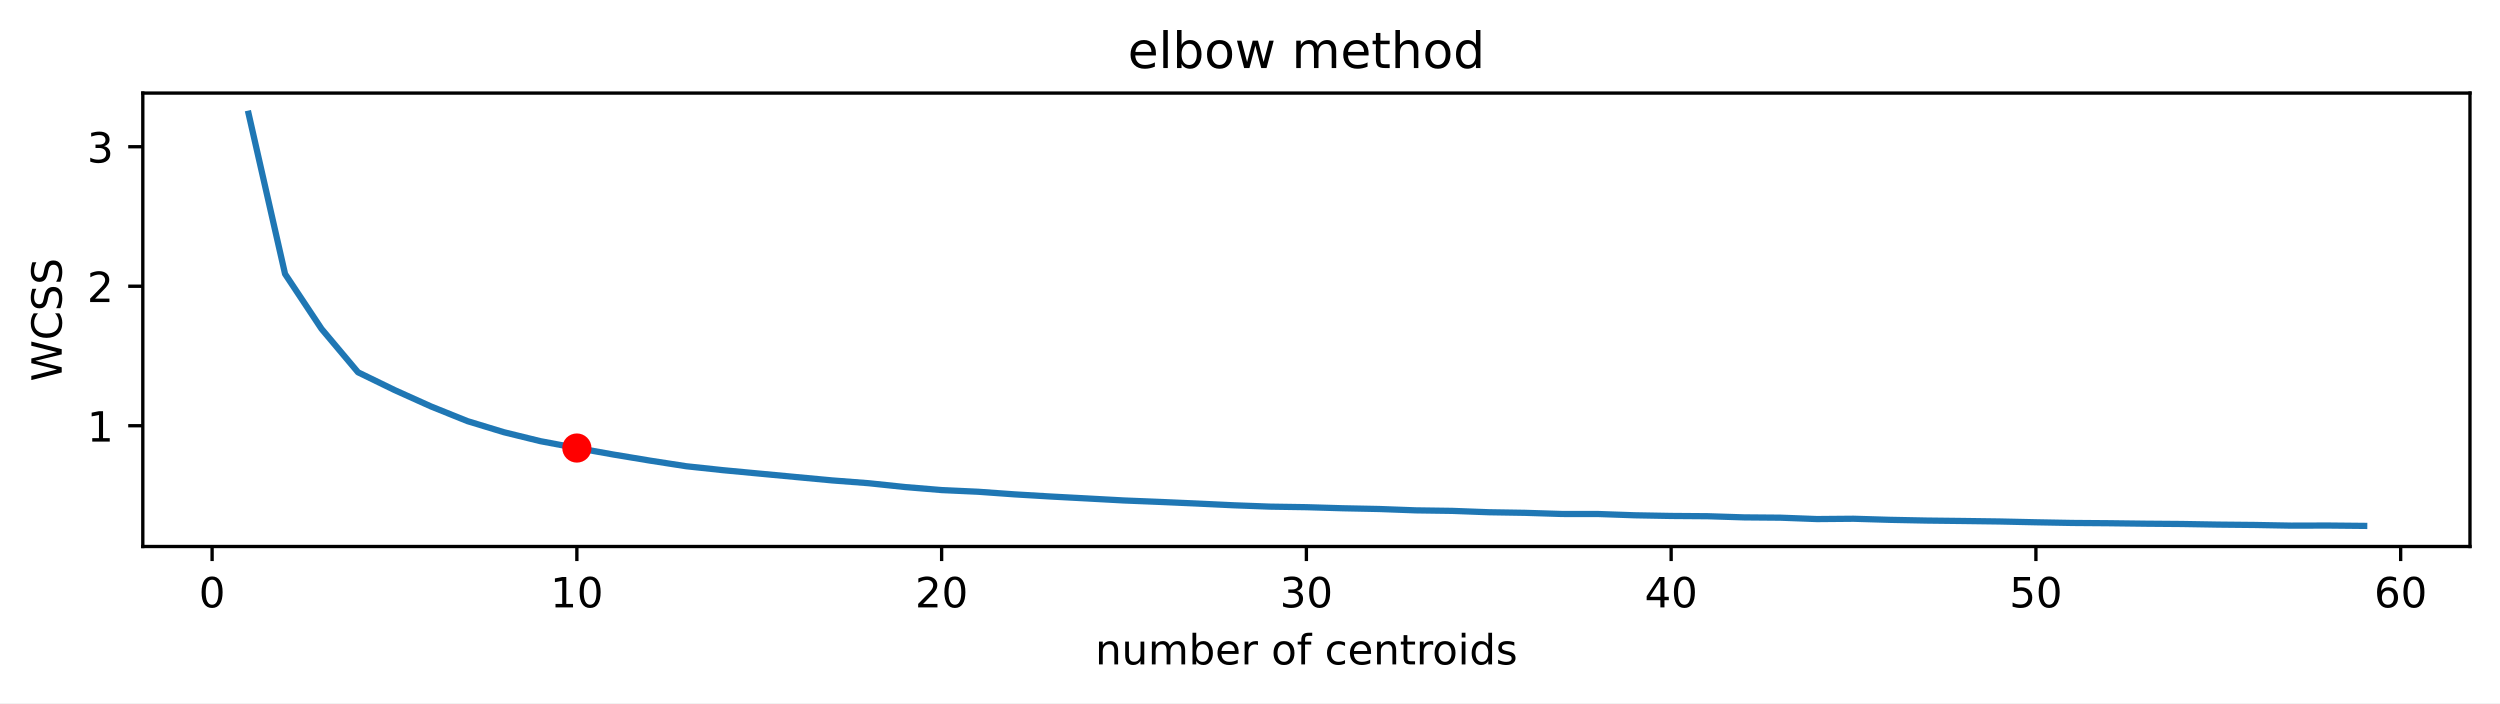
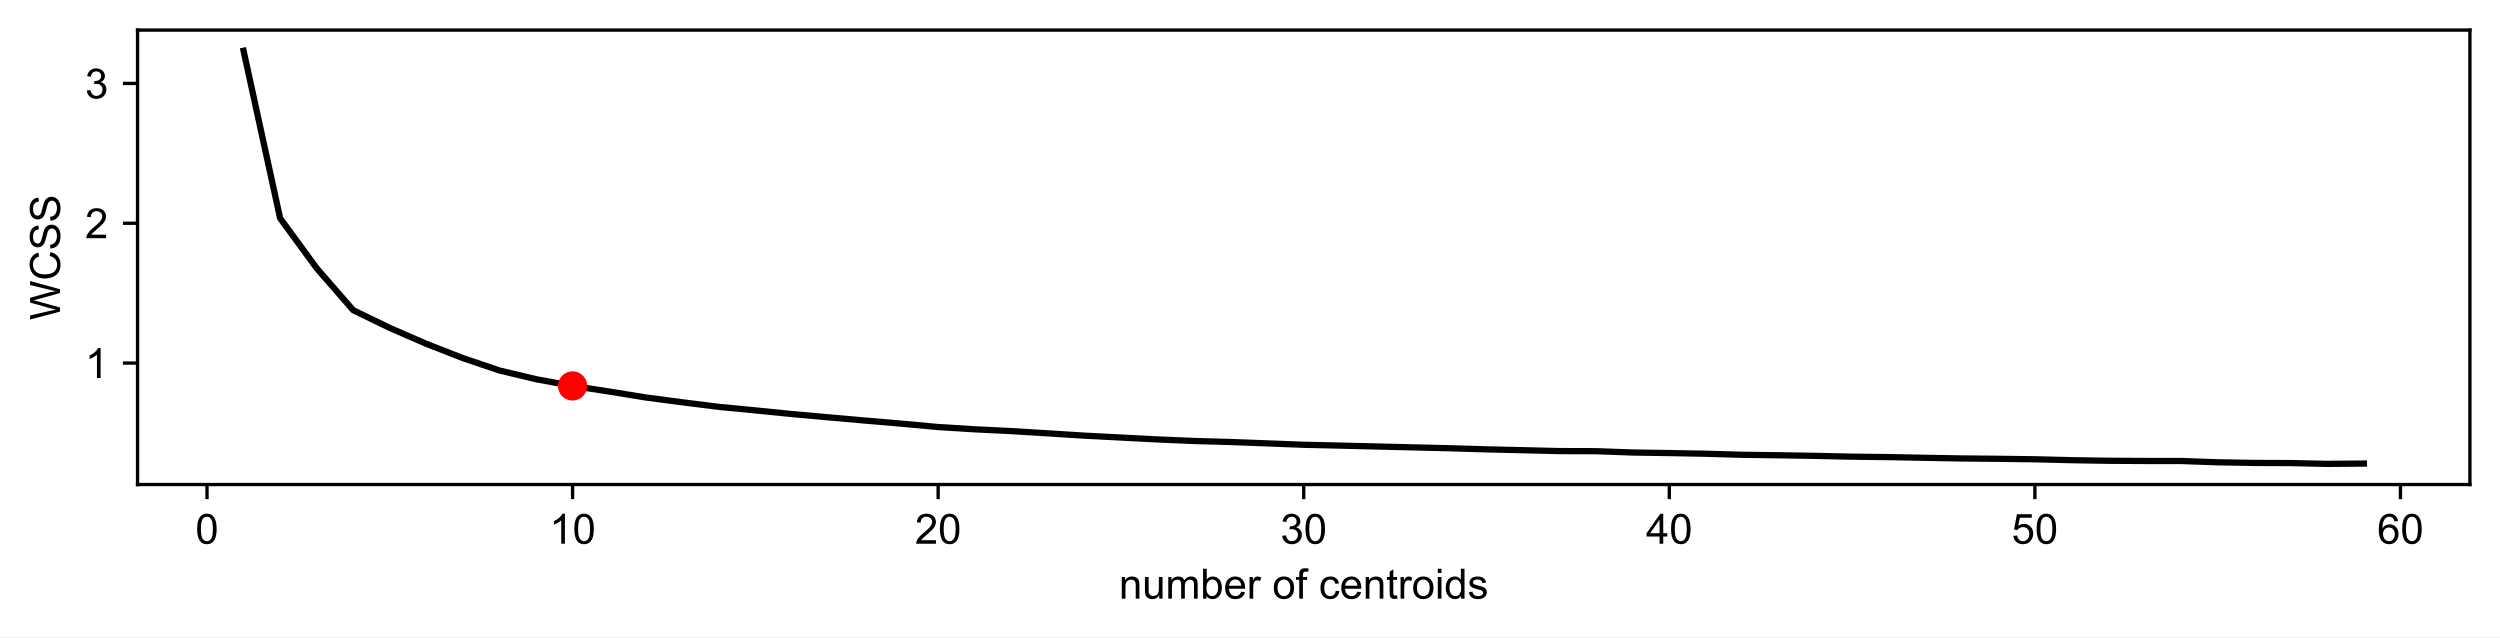
- <svg xmlns="http://www.w3.org/2000/svg" xmlns:xlink="http://www.w3.org/1999/xlink" width="599.441pt" height="168.594pt" viewBox="0 0 599.441 168.594" version="1.1">
+ <svg xmlns="http://www.w3.org/2000/svg" xmlns:xlink="http://www.w3.org/1999/xlink" width="598.106pt" height="152.411pt" viewBox="0 0 598.106 152.411" version="1.1">
  <defs>
    <style type="text/css">*{stroke-linejoin: round; stroke-linecap: butt}</style>
  </defs>
  <g id="figure_1">
    <g id="patch_1">
-       <path d="M 0 168.594  L 599.441 168.594  L 599.441 0  L 0 0  z " style="fill: #ffffff" />
+       <path d="M 0 152.411  L 598.106 152.411  L 598.106 0  L 0 0  z " style="fill: #ffffff" />
    </g>
    <g id="axes_1">
      <g id="patch_2">
-         <path d="M 34.241 131.038  L 592.241 131.038  L 592.241 22.318  L 34.241 22.318  z " style="fill: #ffffff" />
+         <path d="M 32.906 115.92  L 590.906 115.92  L 590.906 7.2  L 32.906 7.2  z " style="fill: #ffffff" />
      </g>
      <g id="matplotlib.axis_1">
        <g id="xtick_1">
          <g id="line2d_1">
            <defs>
-               <path id="m8fc43fd5a4" d="M 0 0  L 0 3.5  " style="stroke: #000000; stroke-width: 0.8" />
-             </defs>
-             <g>
-               <use xlink:href="#m8fc43fd5a4" x="50.858" y="131.038" style="stroke: #000000; stroke-width: 0.8" />
+               <path id="ma88dda31a4" d="M 0 0  L 0 3.5  " style="stroke: #000000; stroke-width: 0.8" />
+             </defs>
+             <g>
+               <use xlink:href="#ma88dda31a4" x="49.524" y="115.92" style="stroke: #000000; stroke-width: 0.8" />
            </g>
          </g>
          <g id="text_1">
-             <g transform="translate(47.67693 145.6366)scale(0.1 -0.1)">
-               <defs>
-                 <path id="DejaVuSans-30" d="M 2034 4250  Q 1547 4250 1301 3770  Q 1056 3291 1056 2328  Q 1056 1369 1301 889  Q 1547 409 2034 409  Q 2525 409 2770 889  Q 3016 1369 3016 2328  Q 3016 3291 2770 3770  Q 2525 4250 2034 4250  z M 2034 4750  Q 2819 4750 3233 4129  Q 3647 3509 3647 2328  Q 3647 1150 3233 529  Q 2819 -91 2034 -91  Q 1250 -91 836 529  Q 422 1150 422 2328  Q 422 3509 836 4129  Q 1250 4750 2034 4750  z " transform="scale(0.015625)" />
-               </defs>
-               <use xlink:href="#DejaVuSans-30" />
+             <g transform="translate(46.74334 130.0778)scale(0.1 -0.1)">
+               <defs>
+                 <path id="ArialMT-30" d="M 266 2259  Q 266 3072 433 3567  Q 600 4063 929 4331  Q 1259 4600 1759 4600  Q 2128 4600 2406 4451  Q 2684 4303 2865 4023  Q 3047 3744 3150 3342  Q 3253 2941 3253 2259  Q 3253 1453 3087 958  Q 2922 463 2592 192  Q 2263 -78 1759 -78  Q 1097 -78 719 397  Q 266 969 266 2259  z M 844 2259  Q 844 1131 1108 757  Q 1372 384 1759 384  Q 2147 384 2411 759  Q 2675 1134 2675 2259  Q 2675 3391 2411 3762  Q 2147 4134 1753 4134  Q 1366 4134 1134 3806  Q 844 3388 844 2259  z " transform="scale(0.015625)" />
+               </defs>
+               <use xlink:href="#ArialMT-30" />
            </g>
          </g>
        </g>
        <g id="xtick_2">
          <g id="line2d_2">
            <g>
-               <use xlink:href="#m8fc43fd5a4" x="138.319" y="131.038" style="stroke: #000000; stroke-width: 0.8" />
+               <use xlink:href="#ma88dda31a4" x="136.985" y="115.92" style="stroke: #000000; stroke-width: 0.8" />
            </g>
          </g>
          <g id="text_2">
-             <g transform="translate(131.9565 145.6366)scale(0.1 -0.1)">
-               <defs>
-                 <path id="DejaVuSans-31" d="M 794 531  L 1825 531  L 1825 4091  L 703 3866  L 703 4441  L 1819 4666  L 2450 4666  L 2450 531  L 3481 531  L 3481 0  L 794 0  L 794 531  z " transform="scale(0.015625)" />
-               </defs>
-               <use xlink:href="#DejaVuSans-31" />
-               <use xlink:href="#DejaVuSans-30" x="63.623" />
+             <g transform="translate(131.4237 130.0778)scale(0.1 -0.1)">
+               <defs>
+                 <path id="ArialMT-31" d="M 2384 0  L 1822 0  L 1822 3584  Q 1619 3391 1289 3197  Q 959 3003 697 2906  L 697 3450  Q 1169 3672 1522 3987  Q 1875 4303 2022 4600  L 2384 4600  L 2384 0  z " transform="scale(0.015625)" />
+               </defs>
+               <use xlink:href="#ArialMT-31" />
+               <use xlink:href="#ArialMT-30" x="55.615" />
            </g>
          </g>
        </g>
        <g id="xtick_3">
          <g id="line2d_3">
            <g>
-               <use xlink:href="#m8fc43fd5a4" x="225.78" y="131.038" style="stroke: #000000; stroke-width: 0.8" />
+               <use xlink:href="#ma88dda31a4" x="224.445" y="115.92" style="stroke: #000000; stroke-width: 0.8" />
            </g>
          </g>
          <g id="text_3">
-             <g transform="translate(219.4173 145.6366)scale(0.1 -0.1)">
-               <defs>
-                 <path id="DejaVuSans-32" d="M 1228 531  L 3431 531  L 3431 0  L 469 0  L 469 531  Q 828 903 1448 1529  Q 2069 2156 2228 2338  Q 2531 2678 2651 2914  Q 2772 3150 2772 3378  Q 2772 3750 2511 3984  Q 2250 4219 1831 4219  Q 1534 4219 1204 4116  Q 875 4013 500 3803  L 500 4441  Q 881 4594 1212 4672  Q 1544 4750 1819 4750  Q 2544 4750 2975 4387  Q 3406 4025 3406 3419  Q 3406 3131 3298 2873  Q 3191 2616 2906 2266  Q 2828 2175 2409 1742  Q 1991 1309 1228 531  z " transform="scale(0.015625)" />
-               </defs>
-               <use xlink:href="#DejaVuSans-32" />
-               <use xlink:href="#DejaVuSans-30" x="63.623" />
+             <g transform="translate(218.8845 130.0778)scale(0.1 -0.1)">
+               <defs>
+                 <path id="ArialMT-32" d="M 3222 541  L 3222 0  L 194 0  Q 188 203 259 391  Q 375 700 629 1000  Q 884 1300 1366 1694  Q 2113 2306 2375 2664  Q 2638 3022 2638 3341  Q 2638 3675 2398 3904  Q 2159 4134 1775 4134  Q 1369 4134 1125 3890  Q 881 3647 878 3216  L 300 3275  Q 359 3922 746 4261  Q 1134 4600 1788 4600  Q 2447 4600 2831 4234  Q 3216 3869 3216 3328  Q 3216 3053 3103 2787  Q 2991 2522 2730 2228  Q 2469 1934 1863 1422  Q 1356 997 1212 845  Q 1069 694 975 541  L 3222 541  z " transform="scale(0.015625)" />
+               </defs>
+               <use xlink:href="#ArialMT-32" />
+               <use xlink:href="#ArialMT-30" x="55.615" />
            </g>
          </g>
        </g>
        <g id="xtick_4">
          <g id="line2d_4">
            <g>
-               <use xlink:href="#m8fc43fd5a4" x="313.241" y="131.038" style="stroke: #000000; stroke-width: 0.8" />
+               <use xlink:href="#ma88dda31a4" x="311.906" y="115.92" style="stroke: #000000; stroke-width: 0.8" />
            </g>
          </g>
          <g id="text_4">
-             <g transform="translate(306.8781 145.6366)scale(0.1 -0.1)">
-               <defs>
-                 <path id="DejaVuSans-33" d="M 2597 2516  Q 3050 2419 3304 2112  Q 3559 1806 3559 1356  Q 3559 666 3084 287  Q 2609 -91 1734 -91  Q 1441 -91 1130 -33  Q 819 25 488 141  L 488 750  Q 750 597 1062 519  Q 1375 441 1716 441  Q 2309 441 2620 675  Q 2931 909 2931 1356  Q 2931 1769 2642 2001  Q 2353 2234 1838 2234  L 1294 2234  L 1294 2753  L 1863 2753  Q 2328 2753 2575 2939  Q 2822 3125 2822 3475  Q 2822 3834 2567 4026  Q 2313 4219 1838 4219  Q 1578 4219 1281 4162  Q 984 4106 628 3988  L 628 4550  Q 988 4650 1302 4700  Q 1616 4750 1894 4750  Q 2613 4750 3031 4423  Q 3450 4097 3450 3541  Q 3450 3153 3228 2886  Q 3006 2619 2597 2516  z " transform="scale(0.015625)" />
-               </defs>
-               <use xlink:href="#DejaVuSans-33" />
-               <use xlink:href="#DejaVuSans-30" x="63.623" />
+             <g transform="translate(306.3453 130.0778)scale(0.1 -0.1)">
+               <defs>
+                 <path id="ArialMT-33" d="M 269 1209  L 831 1284  Q 928 806 1161 595  Q 1394 384 1728 384  Q 2125 384 2398 659  Q 2672 934 2672 1341  Q 2672 1728 2419 1979  Q 2166 2231 1775 2231  Q 1616 2231 1378 2169  L 1441 2663  Q 1497 2656 1531 2656  Q 1891 2656 2178 2843  Q 2466 3031 2466 3422  Q 2466 3731 2256 3934  Q 2047 4138 1716 4138  Q 1388 4138 1169 3931  Q 950 3725 888 3313  L 325 3413  Q 428 3978 793 4289  Q 1159 4600 1703 4600  Q 2078 4600 2393 4439  Q 2709 4278 2876 4000  Q 3044 3722 3044 3409  Q 3044 3113 2884 2869  Q 2725 2625 2413 2481  Q 2819 2388 3044 2092  Q 3269 1797 3269 1353  Q 3269 753 2831 336  Q 2394 -81 1725 -81  Q 1122 -81 723 278  Q 325 638 269 1209  z " transform="scale(0.015625)" />
+               </defs>
+               <use xlink:href="#ArialMT-33" />
+               <use xlink:href="#ArialMT-30" x="55.615" />
            </g>
          </g>
        </g>
        <g id="xtick_5">
          <g id="line2d_5">
            <g>
-               <use xlink:href="#m8fc43fd5a4" x="400.701" y="131.038" style="stroke: #000000; stroke-width: 0.8" />
+               <use xlink:href="#ma88dda31a4" x="399.367" y="115.92" style="stroke: #000000; stroke-width: 0.8" />
            </g>
          </g>
          <g id="text_5">
-             <g transform="translate(394.3389 145.6366)scale(0.1 -0.1)">
-               <defs>
-                 <path id="DejaVuSans-34" d="M 2419 4116  L 825 1625  L 2419 1625  L 2419 4116  z M 2253 4666  L 3047 4666  L 3047 1625  L 3713 1625  L 3713 1100  L 3047 1100  L 3047 0  L 2419 0  L 2419 1100  L 313 1100  L 313 1709  L 2253 4666  z " transform="scale(0.015625)" />
-               </defs>
-               <use xlink:href="#DejaVuSans-34" />
-               <use xlink:href="#DejaVuSans-30" x="63.623" />
+             <g transform="translate(393.8061 130.0778)scale(0.1 -0.1)">
+               <defs>
+                 <path id="ArialMT-34" d="M 2069 0  L 2069 1097  L 81 1097  L 81 1613  L 2172 4581  L 2631 4581  L 2631 1613  L 3250 1613  L 3250 1097  L 2631 1097  L 2631 0  L 2069 0  z M 2069 1613  L 2069 3678  L 634 1613  L 2069 1613  z " transform="scale(0.015625)" />
+               </defs>
+               <use xlink:href="#ArialMT-34" />
+               <use xlink:href="#ArialMT-30" x="55.615" />
            </g>
          </g>
        </g>
        <g id="xtick_6">
          <g id="line2d_6">
            <g>
-               <use xlink:href="#m8fc43fd5a4" x="488.162" y="131.038" style="stroke: #000000; stroke-width: 0.8" />
+               <use xlink:href="#ma88dda31a4" x="486.828" y="115.92" style="stroke: #000000; stroke-width: 0.8" />
            </g>
          </g>
          <g id="text_6">
-             <g transform="translate(481.7998 145.6366)scale(0.1 -0.1)">
-               <defs>
-                 <path id="DejaVuSans-35" d="M 691 4666  L 3169 4666  L 3169 4134  L 1269 4134  L 1269 2991  Q 1406 3038 1543 3061  Q 1681 3084 1819 3084  Q 2600 3084 3056 2656  Q 3513 2228 3513 1497  Q 3513 744 3044 326  Q 2575 -91 1722 -91  Q 1428 -91 1123 -41  Q 819 9 494 109  L 494 744  Q 775 591 1075 516  Q 1375 441 1709 441  Q 2250 441 2565 725  Q 2881 1009 2881 1497  Q 2881 1984 2565 2268  Q 2250 2553 1709 2553  Q 1456 2553 1204 2497  Q 953 2441 691 2322  L 691 4666  z " transform="scale(0.015625)" />
-               </defs>
-               <use xlink:href="#DejaVuSans-35" />
-               <use xlink:href="#DejaVuSans-30" x="63.623" />
+             <g transform="translate(481.2669 130.0778)scale(0.1 -0.1)">
+               <defs>
+                 <path id="ArialMT-35" d="M 266 1200  L 856 1250  Q 922 819 1161 601  Q 1400 384 1738 384  Q 2144 384 2425 690  Q 2706 997 2706 1503  Q 2706 1984 2436 2262  Q 2166 2541 1728 2541  Q 1456 2541 1237 2417  Q 1019 2294 894 2097  L 366 2166  L 809 4519  L 3088 4519  L 3088 3981  L 1259 3981  L 1013 2750  Q 1425 3038 1878 3038  Q 2478 3038 2890 2622  Q 3303 2206 3303 1553  Q 3303 931 2941 478  Q 2500 -78 1738 -78  Q 1113 -78 717 272  Q 322 622 266 1200  z " transform="scale(0.015625)" />
+               </defs>
+               <use xlink:href="#ArialMT-35" />
+               <use xlink:href="#ArialMT-30" x="55.615" />
            </g>
          </g>
        </g>
        <g id="xtick_7">
          <g id="line2d_7">
            <g>
-               <use xlink:href="#m8fc43fd5a4" x="575.623" y="131.038" style="stroke: #000000; stroke-width: 0.8" />
+               <use xlink:href="#ma88dda31a4" x="574.289" y="115.92" style="stroke: #000000; stroke-width: 0.8" />
            </g>
          </g>
          <g id="text_7">
-             <g transform="translate(569.2606 145.6366)scale(0.1 -0.1)">
-               <defs>
-                 <path id="DejaVuSans-36" d="M 2113 2584  Q 1688 2584 1439 2293  Q 1191 2003 1191 1497  Q 1191 994 1439 701  Q 1688 409 2113 409  Q 2538 409 2786 701  Q 3034 994 3034 1497  Q 3034 2003 2786 2293  Q 2538 2584 2113 2584  z M 3366 4563  L 3366 3988  Q 3128 4100 2886 4159  Q 2644 4219 2406 4219  Q 1781 4219 1451 3797  Q 1122 3375 1075 2522  Q 1259 2794 1537 2939  Q 1816 3084 2150 3084  Q 2853 3084 3261 2657  Q 3669 2231 3669 1497  Q 3669 778 3244 343  Q 2819 -91 2113 -91  Q 1303 -91 875 529  Q 447 1150 447 2328  Q 447 3434 972 4092  Q 1497 4750 2381 4750  Q 2619 4750 2861 4703  Q 3103 4656 3366 4563  z " transform="scale(0.015625)" />
-               </defs>
-               <use xlink:href="#DejaVuSans-36" />
-               <use xlink:href="#DejaVuSans-30" x="63.623" />
+             <g transform="translate(568.7278 130.0778)scale(0.1 -0.1)">
+               <defs>
+                 <path id="ArialMT-36" d="M 3184 3459  L 2625 3416  Q 2550 3747 2413 3897  Q 2184 4138 1850 4138  Q 1581 4138 1378 3988  Q 1113 3794 959 3422  Q 806 3050 800 2363  Q 1003 2672 1297 2822  Q 1591 2972 1913 2972  Q 2475 2972 2870 2558  Q 3266 2144 3266 1488  Q 3266 1056 3080 686  Q 2894 316 2569 119  Q 2244 -78 1831 -78  Q 1128 -78 684 439  Q 241 956 241 2144  Q 241 3472 731 4075  Q 1159 4600 1884 4600  Q 2425 4600 2770 4297  Q 3116 3994 3184 3459  z M 888 1484  Q 888 1194 1011 928  Q 1134 663 1356 523  Q 1578 384 1822 384  Q 2178 384 2434 671  Q 2691 959 2691 1453  Q 2691 1928 2437 2201  Q 2184 2475 1800 2475  Q 1419 2475 1153 2201  Q 888 1928 888 1484  z " transform="scale(0.015625)" />
+               </defs>
+               <use xlink:href="#ArialMT-36" />
+               <use xlink:href="#ArialMT-30" x="55.615" />
            </g>
          </g>
        </g>
        <g id="text_8">
-           <g transform="translate(262.6039 159.3147)scale(0.1 -0.1)">
-             <defs>
-               <path id="DejaVuSans-6e" d="M 3513 2113  L 3513 0  L 2938 0  L 2938 2094  Q 2938 2591 2744 2837  Q 2550 3084 2163 3084  Q 1697 3084 1428 2787  Q 1159 2491 1159 1978  L 1159 0  L 581 0  L 581 3500  L 1159 3500  L 1159 2956  Q 1366 3272 1645 3428  Q 1925 3584 2291 3584  Q 2894 3584 3203 3211  Q 3513 2838 3513 2113  z " transform="scale(0.015625)" />
-               <path id="DejaVuSans-75" d="M 544 1381  L 544 3500  L 1119 3500  L 1119 1403  Q 1119 906 1312 657  Q 1506 409 1894 409  Q 2359 409 2629 706  Q 2900 1003 2900 1516  L 2900 3500  L 3475 3500  L 3475 0  L 2900 0  L 2900 538  Q 2691 219 2414 64  Q 2138 -91 1772 -91  Q 1169 -91 856 284  Q 544 659 544 1381  z M 1991 3584  L 1991 3584  z " transform="scale(0.015625)" />
-               <path id="DejaVuSans-6d" d="M 3328 2828  Q 3544 3216 3844 3400  Q 4144 3584 4550 3584  Q 5097 3584 5394 3201  Q 5691 2819 5691 2113  L 5691 0  L 5113 0  L 5113 2094  Q 5113 2597 4934 2840  Q 4756 3084 4391 3084  Q 3944 3084 3684 2787  Q 3425 2491 3425 1978  L 3425 0  L 2847 0  L 2847 2094  Q 2847 2600 2669 2842  Q 2491 3084 2119 3084  Q 1678 3084 1418 2786  Q 1159 2488 1159 1978  L 1159 0  L 581 0  L 581 3500  L 1159 3500  L 1159 2956  Q 1356 3278 1631 3431  Q 1906 3584 2284 3584  Q 2666 3584 2933 3390  Q 3200 3197 3328 2828  z " transform="scale(0.015625)" />
-               <path id="DejaVuSans-62" d="M 3116 1747  Q 3116 2381 2855 2742  Q 2594 3103 2138 3103  Q 1681 3103 1420 2742  Q 1159 2381 1159 1747  Q 1159 1113 1420 752  Q 1681 391 2138 391  Q 2594 391 2855 752  Q 3116 1113 3116 1747  z M 1159 2969  Q 1341 3281 1617 3432  Q 1894 3584 2278 3584  Q 2916 3584 3314 3078  Q 3713 2572 3713 1747  Q 3713 922 3314 415  Q 2916 -91 2278 -91  Q 1894 -91 1617 61  Q 1341 213 1159 525  L 1159 0  L 581 0  L 581 4863  L 1159 4863  L 1159 2969  z " transform="scale(0.015625)" />
-               <path id="DejaVuSans-65" d="M 3597 1894  L 3597 1613  L 953 1613  Q 991 1019 1311 708  Q 1631 397 2203 397  Q 2534 397 2845 478  Q 3156 559 3463 722  L 3463 178  Q 3153 47 2828 -22  Q 2503 -91 2169 -91  Q 1331 -91 842 396  Q 353 884 353 1716  Q 353 2575 817 3079  Q 1281 3584 2069 3584  Q 2775 3584 3186 3129  Q 3597 2675 3597 1894  z M 3022 2063  Q 3016 2534 2758 2815  Q 2500 3097 2075 3097  Q 1594 3097 1305 2825  Q 1016 2553 972 2059  L 3022 2063  z " transform="scale(0.015625)" />
-               <path id="DejaVuSans-72" d="M 2631 2963  Q 2534 3019 2420 3045  Q 2306 3072 2169 3072  Q 1681 3072 1420 2755  Q 1159 2438 1159 1844  L 1159 0  L 581 0  L 581 3500  L 1159 3500  L 1159 2956  Q 1341 3275 1631 3429  Q 1922 3584 2338 3584  Q 2397 3584 2469 3576  Q 2541 3569 2628 3553  L 2631 2963  z " transform="scale(0.015625)" />
-               <path id="DejaVuSans-20" transform="scale(0.015625)" />
-               <path id="DejaVuSans-6f" d="M 1959 3097  Q 1497 3097 1228 2736  Q 959 2375 959 1747  Q 959 1119 1226 758  Q 1494 397 1959 397  Q 2419 397 2687 759  Q 2956 1122 2956 1747  Q 2956 2369 2687 2733  Q 2419 3097 1959 3097  z M 1959 3584  Q 2709 3584 3137 3096  Q 3566 2609 3566 1747  Q 3566 888 3137 398  Q 2709 -91 1959 -91  Q 1206 -91 779 398  Q 353 888 353 1747  Q 353 2609 779 3096  Q 1206 3584 1959 3584  z " transform="scale(0.015625)" />
-               <path id="DejaVuSans-66" d="M 2375 4863  L 2375 4384  L 1825 4384  Q 1516 4384 1395 4259  Q 1275 4134 1275 3809  L 1275 3500  L 2222 3500  L 2222 3053  L 1275 3053  L 1275 0  L 697 0  L 697 3053  L 147 3053  L 147 3500  L 697 3500  L 697 3744  Q 697 4328 969 4595  Q 1241 4863 1831 4863  L 2375 4863  z " transform="scale(0.015625)" />
-               <path id="DejaVuSans-63" d="M 3122 3366  L 3122 2828  Q 2878 2963 2633 3030  Q 2388 3097 2138 3097  Q 1578 3097 1268 2742  Q 959 2388 959 1747  Q 959 1106 1268 751  Q 1578 397 2138 397  Q 2388 397 2633 464  Q 2878 531 3122 666  L 3122 134  Q 2881 22 2623 -34  Q 2366 -91 2075 -91  Q 1284 -91 818 406  Q 353 903 353 1747  Q 353 2603 823 3093  Q 1294 3584 2113 3584  Q 2378 3584 2631 3529  Q 2884 3475 3122 3366  z " transform="scale(0.015625)" />
-               <path id="DejaVuSans-74" d="M 1172 4494  L 1172 3500  L 2356 3500  L 2356 3053  L 1172 3053  L 1172 1153  Q 1172 725 1289 603  Q 1406 481 1766 481  L 2356 481  L 2356 0  L 1766 0  Q 1100 0 847 248  Q 594 497 594 1153  L 594 3053  L 172 3053  L 172 3500  L 594 3500  L 594 4494  L 1172 4494  z " transform="scale(0.015625)" />
-               <path id="DejaVuSans-69" d="M 603 3500  L 1178 3500  L 1178 0  L 603 0  L 603 3500  z M 603 4863  L 1178 4863  L 1178 4134  L 603 4134  L 603 4863  z " transform="scale(0.015625)" />
-               <path id="DejaVuSans-64" d="M 2906 2969  L 2906 4863  L 3481 4863  L 3481 0  L 2906 0  L 2906 525  Q 2725 213 2448 61  Q 2172 -91 1784 -91  Q 1150 -91 751 415  Q 353 922 353 1747  Q 353 2572 751 3078  Q 1150 3584 1784 3584  Q 2172 3584 2448 3432  Q 2725 3281 2906 2969  z M 947 1747  Q 947 1113 1208 752  Q 1469 391 1925 391  Q 2381 391 2643 752  Q 2906 1113 2906 1747  Q 2906 2381 2643 2742  Q 2381 3103 1925 3103  Q 1469 3103 1208 2742  Q 947 2381 947 1747  z " transform="scale(0.015625)" />
-               <path id="DejaVuSans-73" d="M 2834 3397  L 2834 2853  Q 2591 2978 2328 3040  Q 2066 3103 1784 3103  Q 1356 3103 1142 2972  Q 928 2841 928 2578  Q 928 2378 1081 2264  Q 1234 2150 1697 2047  L 1894 2003  Q 2506 1872 2764 1633  Q 3022 1394 3022 966  Q 3022 478 2636 193  Q 2250 -91 1575 -91  Q 1294 -91 989 -36  Q 684 19 347 128  L 347 722  Q 666 556 975 473  Q 1284 391 1588 391  Q 1994 391 2212 530  Q 2431 669 2431 922  Q 2431 1156 2273 1281  Q 2116 1406 1581 1522  L 1381 1569  Q 847 1681 609 1914  Q 372 2147 372 2553  Q 372 3047 722 3315  Q 1072 3584 1716 3584  Q 2034 3584 2315 3537  Q 2597 3491 2834 3397  z " transform="scale(0.015625)" />
-             </defs>
-             <use xlink:href="#DejaVuSans-6e" />
-             <use xlink:href="#DejaVuSans-75" x="63.379" />
-             <use xlink:href="#DejaVuSans-6d" x="126.758" />
-             <use xlink:href="#DejaVuSans-62" x="224.17" />
-             <use xlink:href="#DejaVuSans-65" x="287.646" />
-             <use xlink:href="#DejaVuSans-72" x="349.17" />
-             <use xlink:href="#DejaVuSans-20" x="390.283" />
-             <use xlink:href="#DejaVuSans-6f" x="422.07" />
-             <use xlink:href="#DejaVuSans-66" x="483.252" />
-             <use xlink:href="#DejaVuSans-20" x="518.457" />
-             <use xlink:href="#DejaVuSans-63" x="550.244" />
-             <use xlink:href="#DejaVuSans-65" x="605.225" />
-             <use xlink:href="#DejaVuSans-6e" x="666.748" />
-             <use xlink:href="#DejaVuSans-74" x="730.127" />
-             <use xlink:href="#DejaVuSans-72" x="769.336" />
-             <use xlink:href="#DejaVuSans-6f" x="808.199" />
-             <use xlink:href="#DejaVuSans-69" x="869.381" />
-             <use xlink:href="#DejaVuSans-64" x="897.164" />
-             <use xlink:href="#DejaVuSans-73" x="960.641" />
+           <g transform="translate(267.7203 143.2231)scale(0.1 -0.1)">
+             <defs>
+               <path id="ArialMT-6e" d="M 422 0  L 422 3319  L 928 3319  L 928 2847  Q 1294 3394 1984 3394  Q 2284 3394 2536 3286  Q 2788 3178 2913 3003  Q 3038 2828 3088 2588  Q 3119 2431 3119 2041  L 3119 0  L 2556 0  L 2556 2019  Q 2556 2363 2490 2533  Q 2425 2703 2258 2804  Q 2091 2906 1866 2906  Q 1506 2906 1245 2678  Q 984 2450 984 1813  L 984 0  L 422 0  z " transform="scale(0.015625)" />
+               <path id="ArialMT-75" d="M 2597 0  L 2597 488  Q 2209 -75 1544 -75  Q 1250 -75 995 37  Q 741 150 617 320  Q 494 491 444 738  Q 409 903 409 1263  L 409 3319  L 972 3319  L 972 1478  Q 972 1038 1006 884  Q 1059 663 1231 536  Q 1403 409 1656 409  Q 1909 409 2131 539  Q 2353 669 2445 892  Q 2538 1116 2538 1541  L 2538 3319  L 3100 3319  L 3100 0  L 2597 0  z " transform="scale(0.015625)" />
+               <path id="ArialMT-6d" d="M 422 0  L 422 3319  L 925 3319  L 925 2853  Q 1081 3097 1340 3245  Q 1600 3394 1931 3394  Q 2300 3394 2536 3241  Q 2772 3088 2869 2813  Q 3263 3394 3894 3394  Q 4388 3394 4653 3120  Q 4919 2847 4919 2278  L 4919 0  L 4359 0  L 4359 2091  Q 4359 2428 4304 2576  Q 4250 2725 4106 2815  Q 3963 2906 3769 2906  Q 3419 2906 3187 2673  Q 2956 2441 2956 1928  L 2956 0  L 2394 0  L 2394 2156  Q 2394 2531 2256 2718  Q 2119 2906 1806 2906  Q 1569 2906 1367 2781  Q 1166 2656 1075 2415  Q 984 2175 984 1722  L 984 0  L 422 0  z " transform="scale(0.015625)" />
+               <path id="ArialMT-62" d="M 941 0  L 419 0  L 419 4581  L 981 4581  L 981 2947  Q 1338 3394 1891 3394  Q 2197 3394 2470 3270  Q 2744 3147 2920 2923  Q 3097 2700 3197 2384  Q 3297 2069 3297 1709  Q 3297 856 2875 390  Q 2453 -75 1863 -75  Q 1275 -75 941 416  L 941 0  z M 934 1684  Q 934 1088 1097 822  Q 1363 388 1816 388  Q 2184 388 2453 708  Q 2722 1028 2722 1663  Q 2722 2313 2464 2622  Q 2206 2931 1841 2931  Q 1472 2931 1203 2611  Q 934 2291 934 1684  z " transform="scale(0.015625)" />
+               <path id="ArialMT-65" d="M 2694 1069  L 3275 997  Q 3138 488 2766 206  Q 2394 -75 1816 -75  Q 1088 -75 661 373  Q 234 822 234 1631  Q 234 2469 665 2931  Q 1097 3394 1784 3394  Q 2450 3394 2872 2941  Q 3294 2488 3294 1666  Q 3294 1616 3291 1516  L 816 1516  Q 847 969 1125 678  Q 1403 388 1819 388  Q 2128 388 2347 550  Q 2566 713 2694 1069  z M 847 1978  L 2700 1978  Q 2663 2397 2488 2606  Q 2219 2931 1791 2931  Q 1403 2931 1139 2672  Q 875 2413 847 1978  z " transform="scale(0.015625)" />
+               <path id="ArialMT-72" d="M 416 0  L 416 3319  L 922 3319  L 922 2816  Q 1116 3169 1280 3281  Q 1444 3394 1641 3394  Q 1925 3394 2219 3213  L 2025 2691  Q 1819 2813 1613 2813  Q 1428 2813 1281 2702  Q 1134 2591 1072 2394  Q 978 2094 978 1738  L 978 0  L 416 0  z " transform="scale(0.015625)" />
+               <path id="ArialMT-20" transform="scale(0.015625)" />
+               <path id="ArialMT-6f" d="M 213 1659  Q 213 2581 725 3025  Q 1153 3394 1769 3394  Q 2453 3394 2887 2945  Q 3322 2497 3322 1706  Q 3322 1066 3130 698  Q 2938 331 2570 128  Q 2203 -75 1769 -75  Q 1072 -75 642 372  Q 213 819 213 1659  z M 791 1659  Q 791 1022 1069 705  Q 1347 388 1769 388  Q 2188 388 2466 706  Q 2744 1025 2744 1678  Q 2744 2294 2464 2611  Q 2184 2928 1769 2928  Q 1347 2928 1069 2612  Q 791 2297 791 1659  z " transform="scale(0.015625)" />
+               <path id="ArialMT-66" d="M 556 0  L 556 2881  L 59 2881  L 59 3319  L 556 3319  L 556 3672  Q 556 4006 616 4169  Q 697 4388 901 4523  Q 1106 4659 1475 4659  Q 1713 4659 2000 4603  L 1916 4113  Q 1741 4144 1584 4144  Q 1328 4144 1222 4034  Q 1116 3925 1116 3625  L 1116 3319  L 1763 3319  L 1763 2881  L 1116 2881  L 1116 0  L 556 0  z " transform="scale(0.015625)" />
+               <path id="ArialMT-63" d="M 2588 1216  L 3141 1144  Q 3050 572 2676 248  Q 2303 -75 1759 -75  Q 1078 -75 664 370  Q 250 816 250 1647  Q 250 2184 428 2587  Q 606 2991 970 3192  Q 1334 3394 1763 3394  Q 2303 3394 2647 3120  Q 2991 2847 3088 2344  L 2541 2259  Q 2463 2594 2264 2762  Q 2066 2931 1784 2931  Q 1359 2931 1093 2626  Q 828 2322 828 1663  Q 828 994 1084 691  Q 1341 388 1753 388  Q 2084 388 2306 591  Q 2528 794 2588 1216  z " transform="scale(0.015625)" />
+               <path id="ArialMT-74" d="M 1650 503  L 1731 6  Q 1494 -44 1306 -44  Q 1000 -44 831 53  Q 663 150 594 308  Q 525 466 525 972  L 525 2881  L 113 2881  L 113 3319  L 525 3319  L 525 4141  L 1084 4478  L 1084 3319  L 1650 3319  L 1650 2881  L 1084 2881  L 1084 941  Q 1084 700 1114 631  Q 1144 563 1211 522  Q 1278 481 1403 481  Q 1497 481 1650 503  z " transform="scale(0.015625)" />
+               <path id="ArialMT-69" d="M 425 3934  L 425 4581  L 988 4581  L 988 3934  L 425 3934  z M 425 0  L 425 3319  L 988 3319  L 988 0  L 425 0  z " transform="scale(0.015625)" />
+               <path id="ArialMT-64" d="M 2575 0  L 2575 419  Q 2259 -75 1647 -75  Q 1250 -75 917 144  Q 584 363 401 755  Q 219 1147 219 1656  Q 219 2153 384 2558  Q 550 2963 881 3178  Q 1213 3394 1622 3394  Q 1922 3394 2156 3267  Q 2391 3141 2538 2938  L 2538 4581  L 3097 4581  L 3097 0  L 2575 0  z M 797 1656  Q 797 1019 1065 703  Q 1334 388 1700 388  Q 2069 388 2326 689  Q 2584 991 2584 1609  Q 2584 2291 2321 2609  Q 2059 2928 1675 2928  Q 1300 2928 1048 2622  Q 797 2316 797 1656  z " transform="scale(0.015625)" />
+               <path id="ArialMT-73" d="M 197 991  L 753 1078  Q 800 744 1014 566  Q 1228 388 1613 388  Q 2000 388 2187 545  Q 2375 703 2375 916  Q 2375 1106 2209 1216  Q 2094 1291 1634 1406  Q 1016 1563 777 1677  Q 538 1791 414 1992  Q 291 2194 291 2438  Q 291 2659 392 2848  Q 494 3038 669 3163  Q 800 3259 1026 3326  Q 1253 3394 1513 3394  Q 1903 3394 2198 3281  Q 2494 3169 2634 2976  Q 2775 2784 2828 2463  L 2278 2388  Q 2241 2644 2061 2787  Q 1881 2931 1553 2931  Q 1166 2931 1000 2803  Q 834 2675 834 2503  Q 834 2394 903 2306  Q 972 2216 1119 2156  Q 1203 2125 1616 2013  Q 2213 1853 2448 1751  Q 2684 1650 2818 1456  Q 2953 1263 2953 975  Q 2953 694 2789 445  Q 2625 197 2315 61  Q 2006 -75 1616 -75  Q 969 -75 630 194  Q 291 463 197 991  z " transform="scale(0.015625)" />
+             </defs>
+             <use xlink:href="#ArialMT-6e" />
+             <use xlink:href="#ArialMT-75" x="55.615" />
+             <use xlink:href="#ArialMT-6d" x="111.23" />
+             <use xlink:href="#ArialMT-62" x="194.531" />
+             <use xlink:href="#ArialMT-65" x="250.146" />
+             <use xlink:href="#ArialMT-72" x="305.762" />
+             <use xlink:href="#ArialMT-20" x="339.062" />
+             <use xlink:href="#ArialMT-6f" x="366.846" />
+             <use xlink:href="#ArialMT-66" x="422.461" />
+             <use xlink:href="#ArialMT-20" x="450.244" />
+             <use xlink:href="#ArialMT-63" x="478.027" />
+             <use xlink:href="#ArialMT-65" x="528.027" />
+             <use xlink:href="#ArialMT-6e" x="583.643" />
+             <use xlink:href="#ArialMT-74" x="639.258" />
+             <use xlink:href="#ArialMT-72" x="667.041" />
+             <use xlink:href="#ArialMT-6f" x="700.342" />
+             <use xlink:href="#ArialMT-69" x="755.957" />
+             <use xlink:href="#ArialMT-64" x="778.174" />
+             <use xlink:href="#ArialMT-73" x="833.789" />
          </g>
        </g>
      </g>
      <g id="matplotlib.axis_2">
        <g id="ytick_1">
          <g id="line2d_8">
            <defs>
-               <path id="md2883fba34" d="M 0 0  L -3.5 0  " style="stroke: #000000; stroke-width: 0.8" />
-             </defs>
-             <g>
-               <use xlink:href="#md2883fba34" x="34.241" y="102.087" style="stroke: #000000; stroke-width: 0.8" />
+               <path id="mded1a2e195" d="M 0 0  L -3.5 0  " style="stroke: #000000; stroke-width: 0.8" />
+             </defs>
+             <g>
+               <use xlink:href="#mded1a2e195" x="32.906" y="86.864" style="stroke: #000000; stroke-width: 0.8" />
            </g>
          </g>
          <g id="text_9">
-             <g transform="translate(20.87813 105.8864)scale(0.1 -0.1)">
-               <use xlink:href="#DejaVuSans-31" />
+             <g transform="translate(20.34531 90.443)scale(0.1 -0.1)">
+               <use xlink:href="#ArialMT-31" />
            </g>
          </g>
        </g>
        <g id="ytick_2">
          <g id="line2d_9">
            <g>
-               <use xlink:href="#md2883fba34" x="34.241" y="68.632" style="stroke: #000000; stroke-width: 0.8" />
+               <use xlink:href="#mded1a2e195" x="32.906" y="53.412" style="stroke: #000000; stroke-width: 0.8" />
            </g>
          </g>
          <g id="text_10">
-             <g transform="translate(20.87813 72.43095)scale(0.1 -0.1)">
-               <use xlink:href="#DejaVuSans-32" />
+             <g transform="translate(20.34531 56.99105)scale(0.1 -0.1)">
+               <use xlink:href="#ArialMT-32" />
            </g>
          </g>
        </g>
        <g id="ytick_3">
          <g id="line2d_10">
            <g>
-               <use xlink:href="#md2883fba34" x="34.241" y="35.176" style="stroke: #000000; stroke-width: 0.8" />
+               <use xlink:href="#mded1a2e195" x="32.906" y="19.96" style="stroke: #000000; stroke-width: 0.8" />
            </g>
          </g>
          <g id="text_11">
-             <g transform="translate(20.87813 38.97549)scale(0.1 -0.1)">
-               <use xlink:href="#DejaVuSans-33" />
+             <g transform="translate(20.34531 23.53909)scale(0.1 -0.1)">
+               <use xlink:href="#ArialMT-33" />
            </g>
          </g>
        </g>
        <g id="text_12">
-           <g transform="translate(14.79844 91.46172)rotate(-90)scale(0.1 -0.1)">
-             <defs>
-               <path id="DejaVuSans-57" d="M 213 4666  L 850 4666  L 1831 722  L 2809 4666  L 3519 4666  L 4500 722  L 5478 4666  L 6119 4666  L 4947 0  L 4153 0  L 3169 4050  L 2175 0  L 1381 0  L 213 4666  z " transform="scale(0.015625)" />
-               <path id="DejaVuSans-43" d="M 4122 4306  L 4122 3641  Q 3803 3938 3442 4084  Q 3081 4231 2675 4231  Q 1875 4231 1450 3742  Q 1025 3253 1025 2328  Q 1025 1406 1450 917  Q 1875 428 2675 428  Q 3081 428 3442 575  Q 3803 722 4122 1019  L 4122 359  Q 3791 134 3420 21  Q 3050 -91 2638 -91  Q 1578 -91 968 557  Q 359 1206 359 2328  Q 359 3453 968 4101  Q 1578 4750 2638 4750  Q 3056 4750 3426 4639  Q 3797 4528 4122 4306  z " transform="scale(0.015625)" />
-               <path id="DejaVuSans-53" d="M 3425 4513  L 3425 3897  Q 3066 4069 2747 4153  Q 2428 4238 2131 4238  Q 1616 4238 1336 4038  Q 1056 3838 1056 3469  Q 1056 3159 1242 3001  Q 1428 2844 1947 2747  L 2328 2669  Q 3034 2534 3370 2195  Q 3706 1856 3706 1288  Q 3706 609 3251 259  Q 2797 -91 1919 -91  Q 1588 -91 1214 -16  Q 841 59 441 206  L 441 856  Q 825 641 1194 531  Q 1563 422 1919 422  Q 2459 422 2753 634  Q 3047 847 3047 1241  Q 3047 1584 2836 1778  Q 2625 1972 2144 2069  L 1759 2144  Q 1053 2284 737 2584  Q 422 2884 422 3419  Q 422 4038 858 4394  Q 1294 4750 2059 4750  Q 2388 4750 2728 4690  Q 3069 4631 3425 4513  z " transform="scale(0.015625)" />
-             </defs>
-             <use xlink:href="#DejaVuSans-57" />
-             <use xlink:href="#DejaVuSans-43" x="98.877" />
-             <use xlink:href="#DejaVuSans-53" x="168.701" />
-             <use xlink:href="#DejaVuSans-53" x="232.178" />
+           <g transform="translate(14.35781 76.56078)rotate(-90)scale(0.1 -0.1)">
+             <defs>
+               <path id="ArialMT-57" d="M 1294 0  L 78 4581  L 700 4581  L 1397 1578  Q 1509 1106 1591 641  Q 1766 1375 1797 1488  L 2669 4581  L 3400 4581  L 4056 2263  Q 4303 1400 4413 641  Q 4500 1075 4641 1638  L 5359 4581  L 5969 4581  L 4713 0  L 4128 0  L 3163 3491  Q 3041 3928 3019 4028  Q 2947 3713 2884 3491  L 1913 0  L 1294 0  z " transform="scale(0.015625)" />
+               <path id="ArialMT-43" d="M 3763 1606  L 4369 1453  Q 4178 706 3683 314  Q 3188 -78 2472 -78  Q 1731 -78 1267 223  Q 803 525 561 1097  Q 319 1669 319 2325  Q 319 3041 592 3573  Q 866 4106 1370 4382  Q 1875 4659 2481 4659  Q 3169 4659 3637 4309  Q 4106 3959 4291 3325  L 3694 3184  Q 3534 3684 3231 3912  Q 2928 4141 2469 4141  Q 1941 4141 1586 3887  Q 1231 3634 1087 3207  Q 944 2781 944 2328  Q 944 1744 1114 1308  Q 1284 872 1643 656  Q 2003 441 2422 441  Q 2931 441 3284 734  Q 3638 1028 3763 1606  z " transform="scale(0.015625)" />
+               <path id="ArialMT-53" d="M 288 1472  L 859 1522  Q 900 1178 1048 958  Q 1197 738 1509 602  Q 1822 466 2213 466  Q 2559 466 2825 569  Q 3091 672 3220 851  Q 3350 1031 3350 1244  Q 3350 1459 3225 1620  Q 3100 1781 2813 1891  Q 2628 1963 1997 2114  Q 1366 2266 1113 2400  Q 784 2572 623 2826  Q 463 3081 463 3397  Q 463 3744 659 4045  Q 856 4347 1234 4503  Q 1613 4659 2075 4659  Q 2584 4659 2973 4495  Q 3363 4331 3572 4012  Q 3781 3694 3797 3291  L 3216 3247  Q 3169 3681 2898 3903  Q 2628 4125 2100 4125  Q 1550 4125 1298 3923  Q 1047 3722 1047 3438  Q 1047 3191 1225 3031  Q 1400 2872 2139 2705  Q 2878 2538 3153 2413  Q 3553 2228 3743 1945  Q 3934 1663 3934 1294  Q 3934 928 3725 604  Q 3516 281 3123 101  Q 2731 -78 2241 -78  Q 1619 -78 1198 103  Q 778 284 539 648  Q 300 1013 288 1472  z " transform="scale(0.015625)" />
+             </defs>
+             <use xlink:href="#ArialMT-57" />
+             <use xlink:href="#ArialMT-43" x="94.385" />
+             <use xlink:href="#ArialMT-53" x="166.602" />
+             <use xlink:href="#ArialMT-53" x="233.301" />
          </g>
        </g>
      </g>
      <g id="line2d_11">
-         <path d="M 59.604 27.26  L 68.35 65.689  L 77.096 78.857  L 85.843 89.263  L 94.589 93.519  L 103.335 97.454  L 112.081 100.976  L 120.827 103.637  L 129.573 105.782  L 138.319 107.427  L 147.065 108.985  L 155.811 110.438  L 164.557 111.795  L 173.303 112.731  L 182.049 113.555  L 190.795 114.375  L 199.542 115.192  L 208.288 115.864  L 217.034 116.784  L 225.78 117.508  L 234.526 117.909  L 243.272 118.537  L 252.018 119.057  L 260.764 119.523  L 269.51 120.001  L 278.256 120.354  L 287.002 120.737  L 295.748 121.153  L 304.495 121.477  L 313.241 121.612  L 321.987 121.87  L 330.733 122.048  L 339.479 122.372  L 348.225 122.497  L 356.971 122.823  L 365.717 122.965  L 374.463 123.238  L 383.209 123.247  L 391.955 123.552  L 400.701 123.712  L 409.448 123.778  L 418.194 124.055  L 426.94 124.128  L 435.686 124.46  L 444.432 124.384  L 453.178 124.643  L 461.924 124.819  L 470.67 124.921  L 479.416 125.038  L 488.162 125.231  L 496.908 125.391  L 505.654 125.459  L 514.4 125.57  L 523.147 125.64  L 531.893 125.788  L 540.639 125.874  L 549.385 126.034  L 558.131 126.01  L 566.877 126.096  " clip-path="url(#p280e792580)" style="fill: none; stroke: #1f77b4; stroke-width: 1.5; stroke-linecap: square" />
+         <path d="M 58.27 12.142  L 67.016 52.212  L 75.762 64.174  L 84.508 74.214  L 93.254 78.457  L 102 82.261  L 110.746 85.677  L 119.492 88.634  L 128.239 90.721  L 136.985 92.333  L 145.731 93.668  L 154.477 95.09  L 163.223 96.242  L 171.969 97.338  L 180.715 98.181  L 189.461 99.061  L 198.207 99.843  L 206.953 100.619  L 215.699 101.359  L 224.445 102.167  L 233.192 102.708  L 241.938 103.136  L 250.684 103.672  L 259.43 104.226  L 268.176 104.677  L 276.922 105.131  L 285.668 105.5  L 294.414 105.745  L 303.16 106.075  L 311.906 106.409  L 320.652 106.61  L 329.398 106.819  L 338.144 107.032  L 346.891 107.24  L 355.637 107.504  L 364.383 107.708  L 373.129 107.917  L 381.875 107.942  L 390.621 108.262  L 399.367 108.392  L 408.113 108.553  L 416.859 108.807  L 425.605 108.919  L 434.351 109.065  L 443.097 109.256  L 451.844 109.356  L 460.59 109.527  L 469.336 109.681  L 478.082 109.766  L 486.828 109.877  L 495.574 110.094  L 504.32 110.233  L 513.066 110.283  L 521.812 110.29  L 530.558 110.598  L 539.304 110.752  L 548.05 110.787  L 556.797 110.978  L 565.543 110.904  " clip-path="url(#p3fb356d69f)" style="fill: none; stroke: #000000; stroke-width: 1.5; stroke-linecap: square" />
      </g>
      <g id="line2d_12">
        <defs>
-           <path id="m123a693264" d="M 0 3  C 0.796 3 1.559 2.684 2.121 2.121  C 2.684 1.559 3 0.796 3 0  C 3 -0.796 2.684 -1.559 2.121 -2.121  C 1.559 -2.684 0.796 -3 0 -3  C -0.796 -3 -1.559 -2.684 -2.121 -2.121  C -2.684 -1.559 -3 -0.796 -3 0  C -3 0.796 -2.684 1.559 -2.121 2.121  C -1.559 2.684 -0.796 3 0 3  z " style="stroke: #ff0000" />
+           <path id="m5d6b0b6b68" d="M 0 3  C 0.796 3 1.559 2.684 2.121 2.121  C 2.684 1.559 3 0.796 3 0  C 3 -0.796 2.684 -1.559 2.121 -2.121  C 1.559 -2.684 0.796 -3 0 -3  C -0.796 -3 -1.559 -2.684 -2.121 -2.121  C -2.684 -1.559 -3 -0.796 -3 0  C -3 0.796 -2.684 1.559 -2.121 2.121  C -1.559 2.684 -0.796 3 0 3  z " style="stroke: #ff0000" />
        </defs>
-         <g clip-path="url(#p280e792580)">
-           <use xlink:href="#m123a693264" x="138.319" y="107.427" style="fill: #ff0000; stroke: #ff0000" />
+         <g clip-path="url(#p3fb356d69f)">
+           <use xlink:href="#m5d6b0b6b68" x="136.985" y="92.333" style="fill: #ff0000; stroke: #ff0000" />
        </g>
      </g>
      <g id="patch_3">
-         <path d="M 34.241 131.038  L 34.241 22.318  " style="fill: none; stroke: #000000; stroke-width: 0.8; stroke-linejoin: miter; stroke-linecap: square" />
+         <path d="M 32.906 115.92  L 32.906 7.2  " style="fill: none; stroke: #000000; stroke-width: 0.8; stroke-linejoin: miter; stroke-linecap: square" />
      </g>
      <g id="patch_4">
-         <path d="M 592.241 131.038  L 592.241 22.318  " style="fill: none; stroke: #000000; stroke-width: 0.8; stroke-linejoin: miter; stroke-linecap: square" />
+         <path d="M 590.906 115.92  L 590.906 7.2  " style="fill: none; stroke: #000000; stroke-width: 0.8; stroke-linejoin: miter; stroke-linecap: square" />
      </g>
      <g id="patch_5">
-         <path d="M 34.241 131.038  L 592.241 131.038  " style="fill: none; stroke: #000000; stroke-width: 0.8; stroke-linejoin: miter; stroke-linecap: square" />
+         <path d="M 32.906 115.92  L 590.906 115.92  " style="fill: none; stroke: #000000; stroke-width: 0.8; stroke-linejoin: miter; stroke-linecap: square" />
      </g>
      <g id="patch_6">
-         <path d="M 34.241 22.318  L 592.241 22.318  " style="fill: none; stroke: #000000; stroke-width: 0.8; stroke-linejoin: miter; stroke-linecap: square" />
-       </g>
-       <g id="text_13">
-         <g transform="translate(270.4166 16.31812)scale(0.12 -0.12)">
-           <defs>
-             <path id="DejaVuSans-6c" d="M 603 4863  L 1178 4863  L 1178 0  L 603 0  L 603 4863  z " transform="scale(0.015625)" />
-             <path id="DejaVuSans-77" d="M 269 3500  L 844 3500  L 1563 769  L 2278 3500  L 2956 3500  L 3675 769  L 4391 3500  L 4966 3500  L 4050 0  L 3372 0  L 2619 2869  L 1863 0  L 1184 0  L 269 3500  z " transform="scale(0.015625)" />
-             <path id="DejaVuSans-68" d="M 3513 2113  L 3513 0  L 2938 0  L 2938 2094  Q 2938 2591 2744 2837  Q 2550 3084 2163 3084  Q 1697 3084 1428 2787  Q 1159 2491 1159 1978  L 1159 0  L 581 0  L 581 4863  L 1159 4863  L 1159 2956  Q 1366 3272 1645 3428  Q 1925 3584 2291 3584  Q 2894 3584 3203 3211  Q 3513 2838 3513 2113  z " transform="scale(0.015625)" />
-           </defs>
-           <use xlink:href="#DejaVuSans-65" />
-           <use xlink:href="#DejaVuSans-6c" x="61.523" />
-           <use xlink:href="#DejaVuSans-62" x="89.307" />
-           <use xlink:href="#DejaVuSans-6f" x="152.783" />
-           <use xlink:href="#DejaVuSans-77" x="213.965" />
-           <use xlink:href="#DejaVuSans-20" x="295.752" />
-           <use xlink:href="#DejaVuSans-6d" x="327.539" />
-           <use xlink:href="#DejaVuSans-65" x="424.951" />
-           <use xlink:href="#DejaVuSans-74" x="486.475" />
-           <use xlink:href="#DejaVuSans-68" x="525.684" />
-           <use xlink:href="#DejaVuSans-6f" x="589.062" />
-           <use xlink:href="#DejaVuSans-64" x="650.244" />
-         </g>
+         <path d="M 32.906 7.2  L 590.906 7.2  " style="fill: none; stroke: #000000; stroke-width: 0.8; stroke-linejoin: miter; stroke-linecap: square" />
      </g>
    </g>
  </g>
  <defs>
-     <clipPath id="p280e792580">
-       <rect x="34.241" y="22.318" width="558" height="108.72" />
+     <clipPath id="p3fb356d69f">
+       <rect x="32.906" y="7.2" width="558" height="108.72" />
    </clipPath>
  </defs>
</svg>
